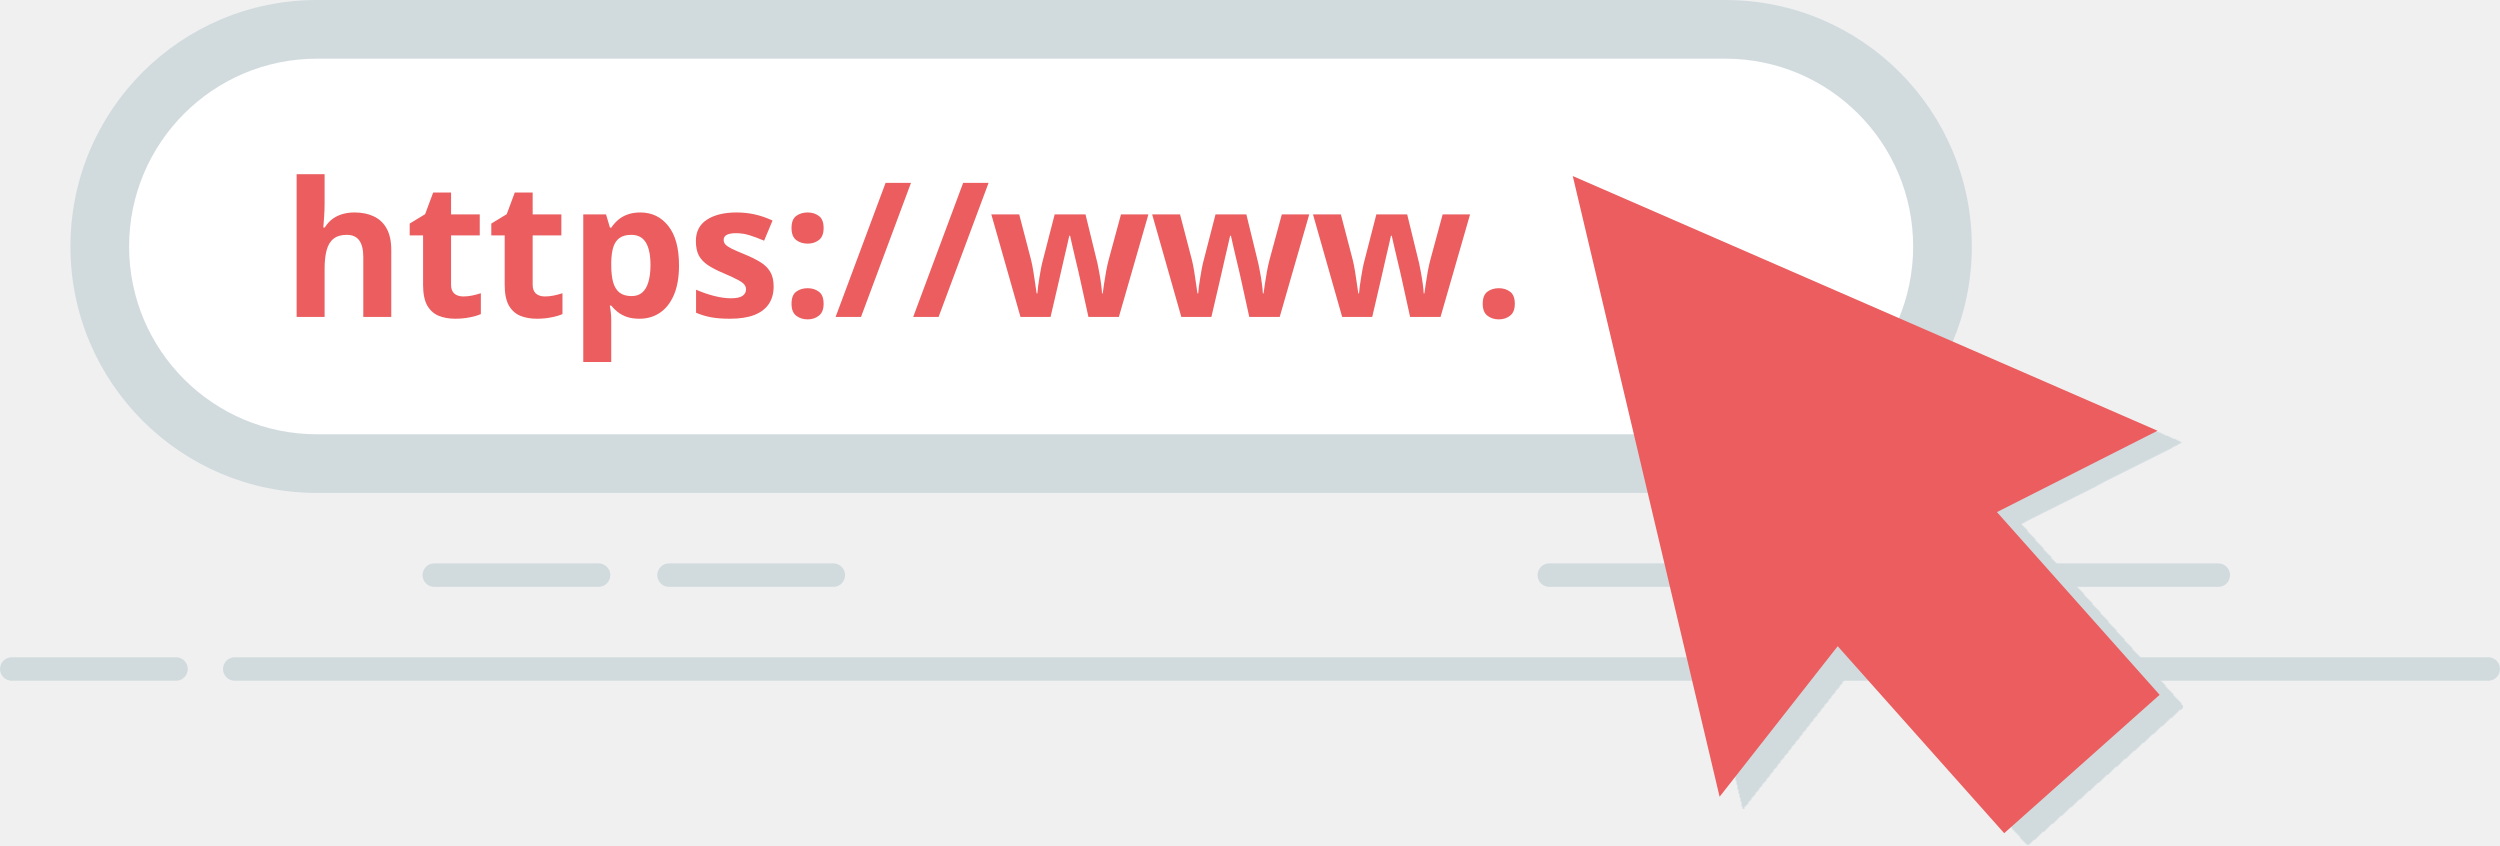
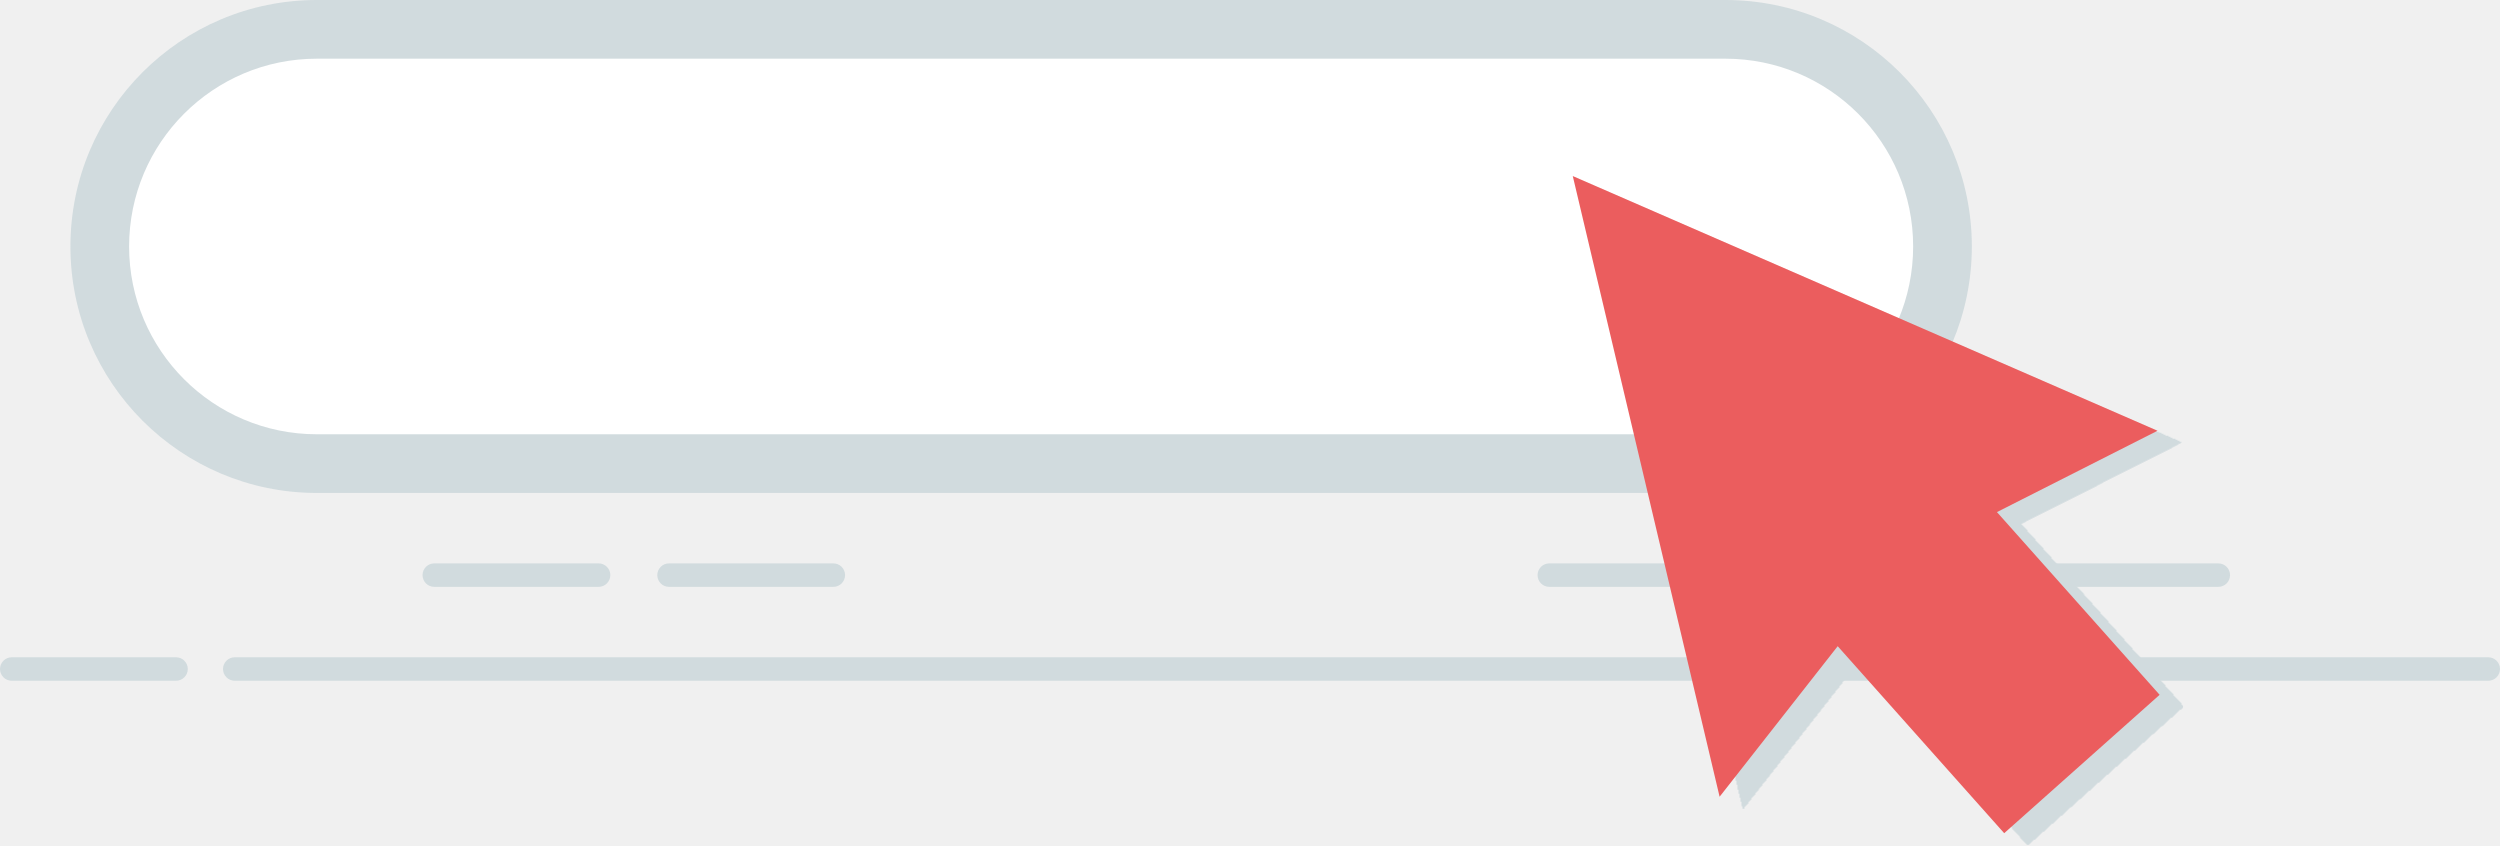
- <svg xmlns="http://www.w3.org/2000/svg" width="213" height="72" viewBox="0 0 213 72" fill="none">
-   <rect x="6" width="162" height="42" rx="21" fill="#D1DBDE" />
-   <rect x="11" y="5" width="152" height="32" rx="16" fill="white" />
-   <path d="M27.656 14.844V17.32C27.656 17.753 27.641 18.164 27.609 18.555C27.583 18.945 27.562 19.221 27.547 19.383H27.672C27.859 19.081 28.081 18.836 28.336 18.648C28.596 18.461 28.883 18.323 29.195 18.234C29.508 18.146 29.844 18.102 30.203 18.102C30.833 18.102 31.383 18.213 31.852 18.438C32.32 18.656 32.685 19.003 32.945 19.477C33.206 19.945 33.336 20.555 33.336 21.305V27H30.953V21.898C30.953 21.273 30.838 20.802 30.609 20.484C30.38 20.167 30.026 20.008 29.547 20.008C29.068 20.008 28.69 20.12 28.414 20.344C28.138 20.562 27.943 20.888 27.828 21.32C27.713 21.747 27.656 22.271 27.656 22.891V27H25.273V14.844H27.656ZM39.469 25.258C39.729 25.258 39.982 25.232 40.227 25.18C40.477 25.128 40.724 25.062 40.969 24.984V26.758C40.714 26.872 40.396 26.966 40.016 27.039C39.641 27.117 39.229 27.156 38.781 27.156C38.26 27.156 37.792 27.073 37.375 26.906C36.964 26.734 36.638 26.44 36.398 26.023C36.164 25.602 36.047 25.016 36.047 24.266V20.055H34.906V19.047L36.219 18.25L36.906 16.406H38.43V18.266H40.875V20.055H38.43V24.266C38.43 24.599 38.523 24.849 38.711 25.016C38.904 25.177 39.156 25.258 39.469 25.258ZM46.422 25.258C46.682 25.258 46.935 25.232 47.18 25.18C47.43 25.128 47.677 25.062 47.922 24.984V26.758C47.667 26.872 47.349 26.966 46.969 27.039C46.594 27.117 46.182 27.156 45.734 27.156C45.214 27.156 44.745 27.073 44.328 26.906C43.917 26.734 43.591 26.44 43.352 26.023C43.117 25.602 43 25.016 43 24.266V20.055H41.859V19.047L43.172 18.25L43.859 16.406H45.383V18.266H47.828V20.055H45.383V24.266C45.383 24.599 45.477 24.849 45.664 25.016C45.857 25.177 46.109 25.258 46.422 25.258ZM54.555 18.102C55.539 18.102 56.333 18.484 56.938 19.25C57.547 20.016 57.852 21.138 57.852 22.617C57.852 23.607 57.708 24.44 57.422 25.117C57.135 25.789 56.74 26.297 56.234 26.641C55.729 26.984 55.148 27.156 54.492 27.156C54.07 27.156 53.708 27.104 53.406 27C53.104 26.891 52.846 26.753 52.633 26.586C52.419 26.414 52.234 26.232 52.078 26.039H51.953C51.995 26.247 52.026 26.461 52.047 26.68C52.068 26.898 52.078 27.112 52.078 27.32V30.844H49.695V18.266H51.633L51.969 19.398H52.078C52.234 19.164 52.425 18.948 52.648 18.75C52.872 18.552 53.141 18.396 53.453 18.281C53.771 18.162 54.138 18.102 54.555 18.102ZM53.789 20.008C53.372 20.008 53.042 20.094 52.797 20.266C52.552 20.438 52.372 20.695 52.258 21.039C52.148 21.383 52.089 21.818 52.078 22.344V22.602C52.078 23.164 52.13 23.641 52.234 24.031C52.344 24.422 52.523 24.719 52.773 24.922C53.029 25.125 53.378 25.227 53.82 25.227C54.185 25.227 54.484 25.125 54.719 24.922C54.953 24.719 55.128 24.422 55.242 24.031C55.362 23.635 55.422 23.154 55.422 22.586C55.422 21.732 55.289 21.088 55.023 20.656C54.758 20.224 54.346 20.008 53.789 20.008ZM65.914 24.406C65.914 25 65.773 25.503 65.492 25.914C65.216 26.32 64.802 26.63 64.25 26.844C63.698 27.052 63.01 27.156 62.188 27.156C61.578 27.156 61.055 27.117 60.617 27.039C60.185 26.961 59.747 26.831 59.305 26.648V24.68C59.779 24.893 60.286 25.07 60.828 25.211C61.375 25.346 61.854 25.414 62.266 25.414C62.729 25.414 63.06 25.346 63.258 25.211C63.461 25.07 63.562 24.888 63.562 24.664C63.562 24.518 63.521 24.388 63.438 24.273C63.359 24.154 63.188 24.021 62.922 23.875C62.656 23.724 62.24 23.529 61.672 23.289C61.125 23.06 60.675 22.828 60.32 22.594C59.971 22.359 59.711 22.083 59.539 21.766C59.372 21.443 59.289 21.034 59.289 20.539C59.289 19.732 59.602 19.125 60.227 18.719C60.857 18.307 61.698 18.102 62.75 18.102C63.292 18.102 63.807 18.156 64.297 18.266C64.792 18.375 65.299 18.549 65.82 18.789L65.102 20.508C64.669 20.32 64.26 20.167 63.875 20.047C63.495 19.927 63.107 19.867 62.711 19.867C62.362 19.867 62.099 19.914 61.922 20.008C61.745 20.102 61.656 20.245 61.656 20.438C61.656 20.578 61.7 20.703 61.789 20.812C61.883 20.922 62.06 21.044 62.32 21.18C62.586 21.31 62.974 21.479 63.484 21.688C63.979 21.891 64.409 22.104 64.773 22.328C65.138 22.547 65.419 22.82 65.617 23.148C65.815 23.471 65.914 23.891 65.914 24.406ZM67.438 25.883C67.438 25.393 67.57 25.049 67.836 24.852C68.107 24.654 68.432 24.555 68.812 24.555C69.182 24.555 69.5 24.654 69.766 24.852C70.037 25.049 70.172 25.393 70.172 25.883C70.172 26.352 70.037 26.69 69.766 26.898C69.5 27.107 69.182 27.211 68.812 27.211C68.432 27.211 68.107 27.107 67.836 26.898C67.57 26.69 67.438 26.352 67.438 25.883ZM67.438 19.43C67.438 18.94 67.57 18.596 67.836 18.398C68.107 18.201 68.432 18.102 68.812 18.102C69.182 18.102 69.5 18.201 69.766 18.398C70.037 18.596 70.172 18.94 70.172 19.43C70.172 19.904 70.037 20.245 69.766 20.453C69.5 20.656 69.182 20.758 68.812 20.758C68.432 20.758 68.107 20.656 67.836 20.453C67.57 20.245 67.438 19.904 67.438 19.43ZM77.617 15.578L73.359 27H71.195L75.453 15.578H77.617ZM84.227 15.578L79.969 27H77.805L82.062 15.578H84.227ZM92.734 27L92.062 23.945C92.026 23.763 91.966 23.495 91.883 23.141C91.799 22.781 91.708 22.398 91.609 21.992C91.516 21.581 91.427 21.201 91.344 20.852C91.266 20.503 91.208 20.247 91.172 20.086H91.102C91.065 20.247 91.008 20.503 90.93 20.852C90.852 21.201 90.763 21.581 90.664 21.992C90.57 22.404 90.482 22.792 90.398 23.156C90.315 23.516 90.253 23.789 90.211 23.977L89.508 27H86.945L84.461 18.266H86.836L87.844 22.133C87.912 22.404 87.977 22.727 88.039 23.102C88.102 23.471 88.156 23.831 88.203 24.18C88.255 24.523 88.294 24.797 88.32 25H88.383C88.393 24.849 88.414 24.648 88.445 24.398C88.482 24.148 88.521 23.891 88.562 23.625C88.609 23.354 88.651 23.112 88.688 22.898C88.729 22.68 88.76 22.531 88.781 22.453L89.859 18.266H92.484L93.508 22.453C93.544 22.604 93.591 22.844 93.648 23.172C93.711 23.5 93.766 23.838 93.812 24.188C93.859 24.531 93.885 24.802 93.891 25H93.953C93.974 24.823 94.01 24.56 94.062 24.211C94.115 23.862 94.174 23.497 94.242 23.117C94.315 22.732 94.388 22.404 94.461 22.133L95.508 18.266H97.844L95.328 27H92.734ZM106.438 27L105.766 23.945C105.729 23.763 105.669 23.495 105.586 23.141C105.503 22.781 105.411 22.398 105.312 21.992C105.219 21.581 105.13 21.201 105.047 20.852C104.969 20.503 104.911 20.247 104.875 20.086H104.805C104.768 20.247 104.711 20.503 104.633 20.852C104.555 21.201 104.466 21.581 104.367 21.992C104.273 22.404 104.185 22.792 104.102 23.156C104.018 23.516 103.956 23.789 103.914 23.977L103.211 27H100.648L98.164 18.266H100.539L101.547 22.133C101.615 22.404 101.68 22.727 101.742 23.102C101.805 23.471 101.859 23.831 101.906 24.18C101.958 24.523 101.997 24.797 102.023 25H102.086C102.096 24.849 102.117 24.648 102.148 24.398C102.185 24.148 102.224 23.891 102.266 23.625C102.312 23.354 102.354 23.112 102.391 22.898C102.432 22.68 102.464 22.531 102.484 22.453L103.562 18.266H106.188L107.211 22.453C107.247 22.604 107.294 22.844 107.352 23.172C107.414 23.5 107.469 23.838 107.516 24.188C107.562 24.531 107.589 24.802 107.594 25H107.656C107.677 24.823 107.714 24.56 107.766 24.211C107.818 23.862 107.878 23.497 107.945 23.117C108.018 22.732 108.091 22.404 108.164 22.133L109.211 18.266H111.547L109.031 27H106.438ZM120.141 27L119.469 23.945C119.432 23.763 119.372 23.495 119.289 23.141C119.206 22.781 119.115 22.398 119.016 21.992C118.922 21.581 118.833 21.201 118.75 20.852C118.672 20.503 118.615 20.247 118.578 20.086H118.508C118.471 20.247 118.414 20.503 118.336 20.852C118.258 21.201 118.169 21.581 118.07 21.992C117.977 22.404 117.888 22.792 117.805 23.156C117.721 23.516 117.659 23.789 117.617 23.977L116.914 27H114.352L111.867 18.266H114.242L115.25 22.133C115.318 22.404 115.383 22.727 115.445 23.102C115.508 23.471 115.562 23.831 115.609 24.18C115.661 24.523 115.701 24.797 115.727 25H115.789C115.799 24.849 115.82 24.648 115.852 24.398C115.888 24.148 115.927 23.891 115.969 23.625C116.016 23.354 116.057 23.112 116.094 22.898C116.135 22.68 116.167 22.531 116.188 22.453L117.266 18.266H119.891L120.914 22.453C120.951 22.604 120.997 22.844 121.055 23.172C121.117 23.5 121.172 23.838 121.219 24.188C121.266 24.531 121.292 24.802 121.297 25H121.359C121.38 24.823 121.417 24.56 121.469 24.211C121.521 23.862 121.581 23.497 121.648 23.117C121.721 22.732 121.794 22.404 121.867 22.133L122.914 18.266H125.25L122.734 27H120.141ZM126.328 25.883C126.328 25.393 126.461 25.049 126.727 24.852C126.997 24.654 127.323 24.555 127.703 24.555C128.073 24.555 128.391 24.654 128.656 24.852C128.927 25.049 129.062 25.393 129.062 25.883C129.062 26.352 128.927 26.69 128.656 26.898C128.391 27.107 128.073 27.211 127.703 27.211C127.323 27.211 126.997 27.107 126.727 26.898C126.461 26.69 126.328 26.352 126.328 25.883Z" fill="#EB5D5E" />
-   <rect x="36" y="48" width="16" height="2" rx="1" fill="#D1DBDE" />
-   <rect x="56" y="48" width="16" height="2" rx="1" fill="#D1DBDE" />
-   <rect x="131" y="48" width="16" height="2" rx="1" fill="#D1DBDE" />
-   <rect x="151" y="48" width="16" height="2" rx="1" fill="#D1DBDE" />
-   <rect x="174" y="48" width="16" height="2" rx="1" fill="#D1DBDE" />
-   <rect y="56" width="16" height="2" rx="1" fill="#D1DBDE" />
-   <rect x="19" y="56" width="194" height="2" rx="1" fill="#D1DBDE" />
-   <g filter="url(#filter0_d_2133_18400)">
+ <svg xmlns="http://www.w3.org/2000/svg" class="input-box" width="213" height="72" viewBox="0 0 213 72">
+   <style>
+         .onboarding-display {
+         width: 100%;
+         height: 160px;
+         display: flex;
+         align-items: center;
+         justify-content: center;
+         }
+ 
+         /* .typing-svg {
+             width: 213px;
+         } */
+ 
+         .graphic-container {
+         position: relative;
+         }
+ 
+         .typewriter {
+         position: absolute;
+         left: 0;
+         padding-top: 10px;
+         padding-left: 24px;
+         z-index: 2;
+         color: #eb5d5e;
+         font-family: "Open Sans";
+         font-size: 16px;
+         font-weight: 700;
+         overflow: hidden;
+         white-space: nowrap;
+         margin: 0 auto;
+         animation: typing 2s steps(200, end);
+         animation-delay: 0.5s;
+         animation-fill-mode: both;
+         }
+ 
+         @keyframes typing {
+         from {
+             width: 0;
+         }
+         to {
+             width: 100%;
+         }
+         }
+     </style>
+   <path d="M6 21C6 9.402 15.402 0 27 0H147C158.598 0 168 9.402 168 21V21C168 32.598 158.598 42 147 42H27C15.402 42 6 32.598 6 21V21Z" fill="#D1DBDE" />
+   <path d="M11 21C11 12.163 18.163 5 27 5H147C155.837 5 163 12.163 163 21V21C163 29.837 155.837 37 147 37H27C18.163 37 11 29.837 11 21V21Z" fill="white" />
+   <path d="M36 49C36 48.448 36.448 48 37 48H51C51.552 48 52 48.448 52 49V49C52 49.552 51.552 50 51 50H37C36.448 50 36 49.552 36 49V49Z" fill="#D1DBDE" />
+   <path d="M56 49C56 48.448 56.448 48 57 48H71C71.552 48 72 48.448 72 49V49C72 49.552 71.552 50 71 50H57C56.448 50 56 49.552 56 49V49Z" fill="#D1DBDE" />
+   <path d="M131 49C131 48.448 131.448 48 132 48H146C146.552 48 147 48.448 147 49V49C147 49.552 146.552 50 146 50H132C131.448 50 131 49.552 131 49V49Z" fill="#D1DBDE" />
+   <path d="M151 49C151 48.448 151.448 48 152 48H166C166.552 48 167 48.448 167 49V49C167 49.552 166.552 50 166 50H152C151.448 50 151 49.552 151 49V49Z" fill="#D1DBDE" />
+   <path d="M174 49C174 48.448 174.448 48 175 48H189C189.552 48 190 48.448 190 49V49C190 49.552 189.552 50 189 50H175C174.448 50 174 49.552 174 49V49Z" fill="#D1DBDE" />
+   <path d="M0 57C0 56.448 0.448 56 1 56H15C15.552 56 16 56.448 16 57V57C16 57.552 15.552 58 15 58H1C0.448 58 0 57.552 0 57V57Z" fill="#D1DBDE" />
+   <path d="M19 57C19 56.448 19.448 56 20 56H212C212.552 56 213 56.448 213 57V57C213 57.552 212.552 58 212 58H20C19.448 58 19 57.552 19 57V57Z" fill="#D1DBDE" />
+   <g filter="url(#filter0_d_2090_12315)">
    <path fill-rule="evenodd" clip-rule="evenodd" d="M183.821 36.7L134 15L146.51 67.882L156.572 55.056L170.757 70.988L184 59.198L170.14 43.63L183.821 36.7Z" fill="#EB5D5E" />
  </g>
  <defs>
-     <filter id="filter0_d_2133_18400" x="134" y="15" width="52" height="56.988" filterUnits="userSpaceOnUse" color-interpolation-filters="sRGB">
+     <filter id="filter0_d_2090_12315" x="134" y="15" width="52" height="56.988" filterUnits="userSpaceOnUse" color-interpolation-filters="sRGB">
      <feFlood flood-opacity="0" result="BackgroundImageFix" />
      <feColorMatrix in="SourceAlpha" type="matrix" values="0 0 0 0 0 0 0 0 0 0 0 0 0 0 0 0 0 0 127 0" result="hardAlpha" />
      <feOffset dx="2" dy="1" />
      <feColorMatrix type="matrix" values="0 0 0 0 0.82 0 0 0 0 0.859 0 0 0 0 0.871 0 0 0 1 0" />
-       <feBlend mode="normal" in2="BackgroundImageFix" result="effect1_dropShadow_2133_18400" />
-       <feBlend mode="normal" in="SourceGraphic" in2="effect1_dropShadow_2133_18400" result="shape" />
+       <feBlend mode="normal" in2="BackgroundImageFix" result="effect1_dropShadow_2090_12315" />
+       <feBlend mode="normal" in="SourceGraphic" in2="effect1_dropShadow_2090_12315" result="shape" />
    </filter>
  </defs>
</svg>
